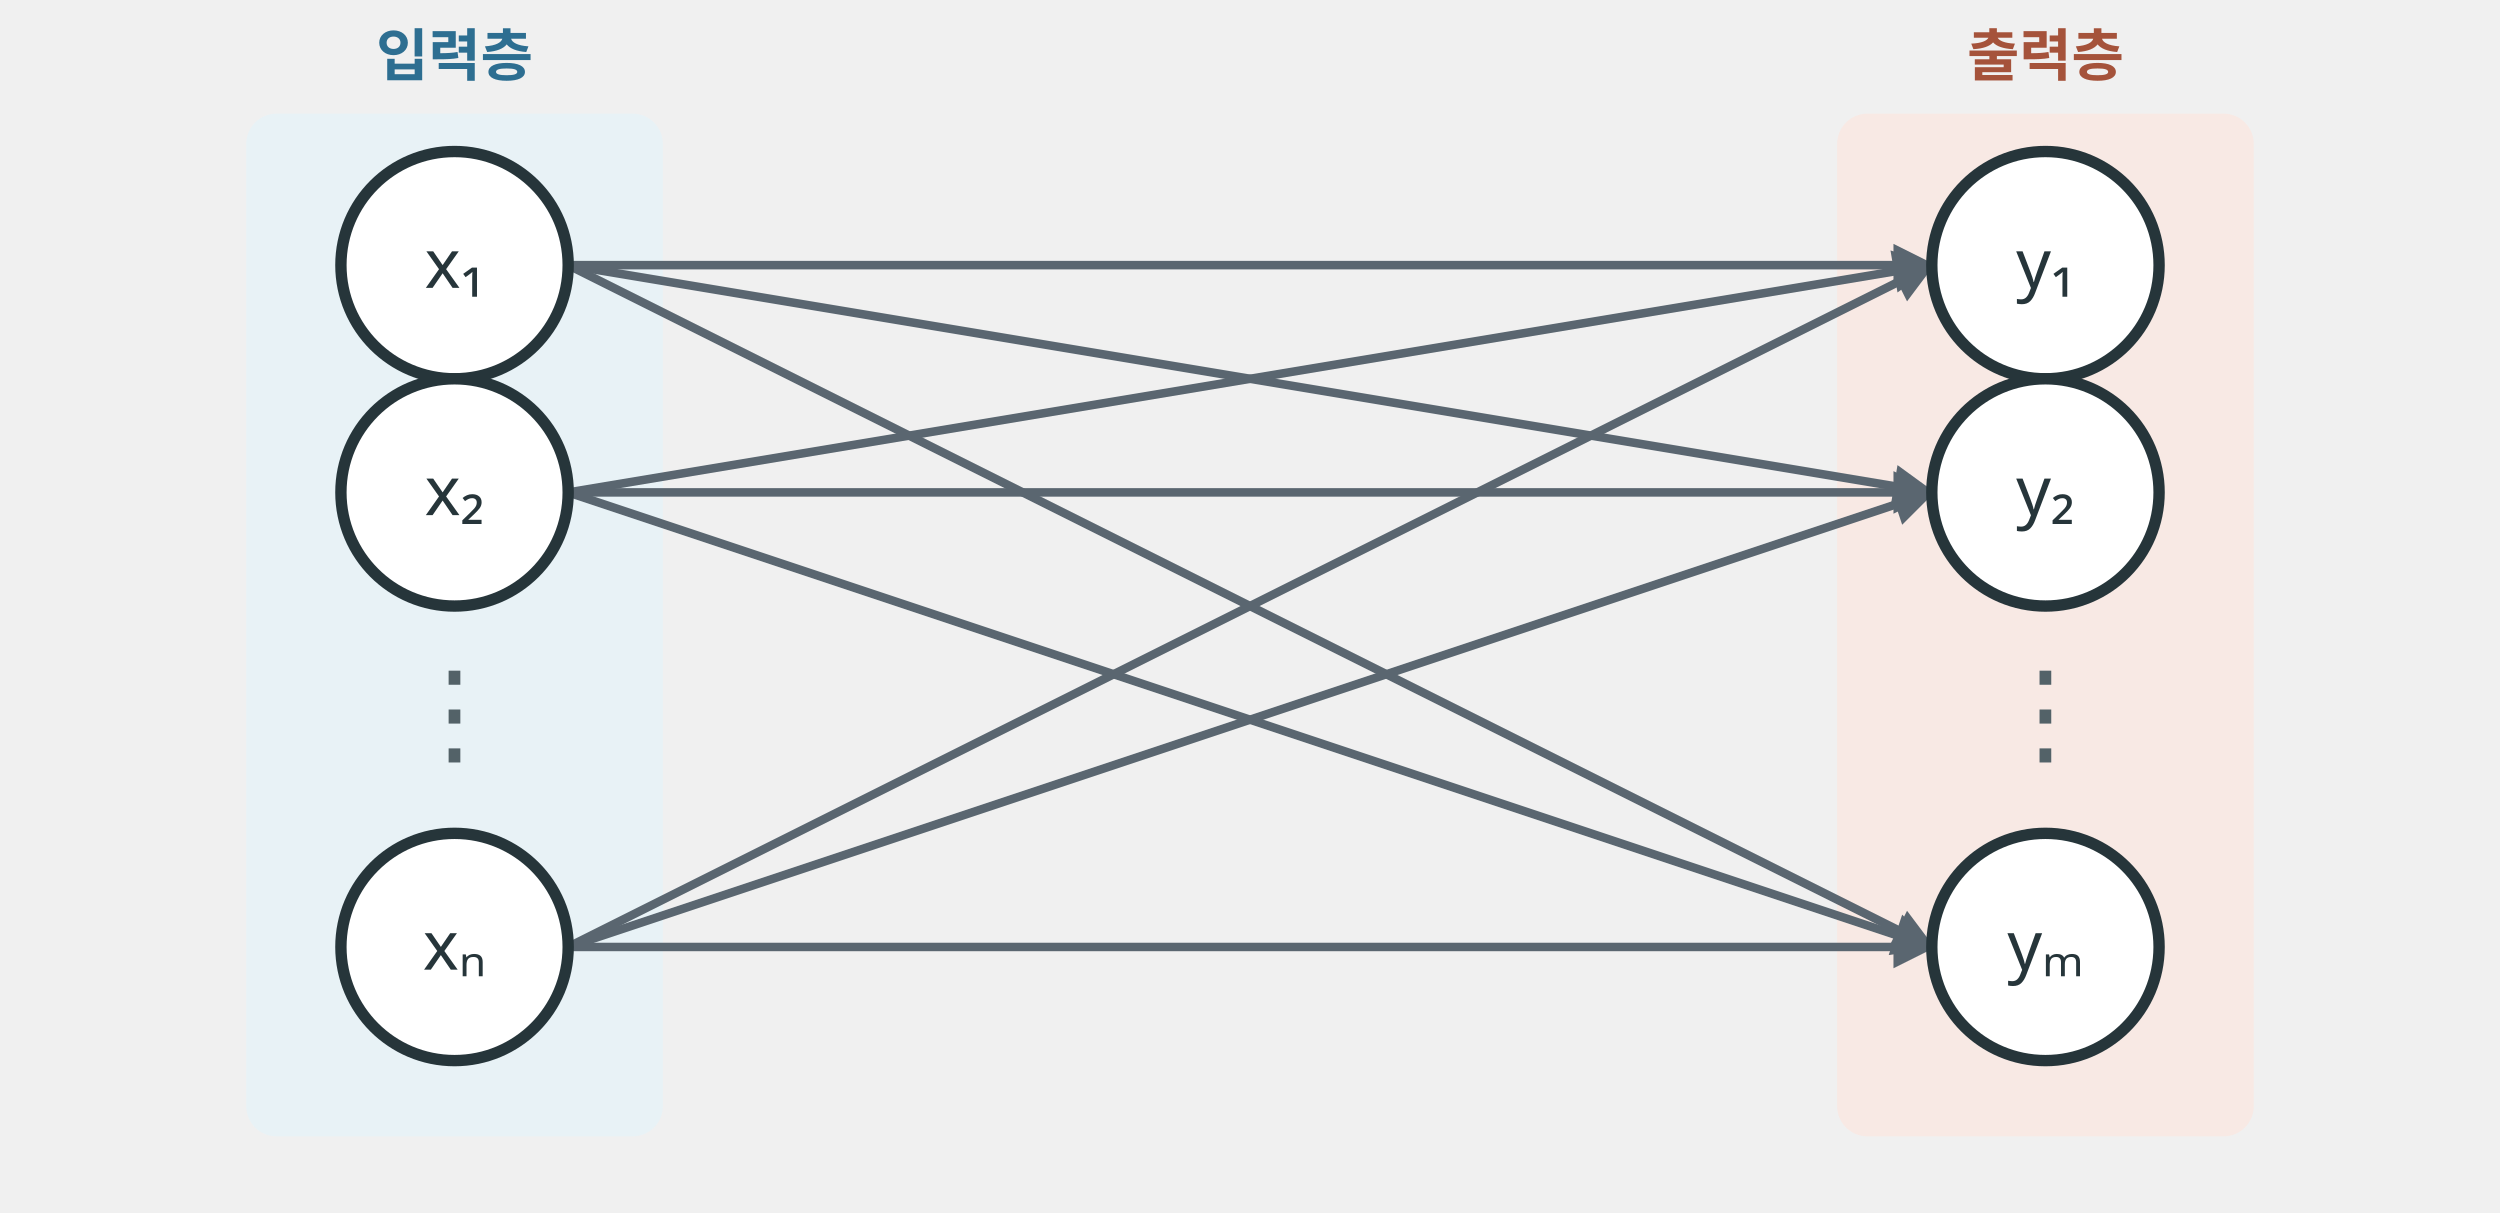
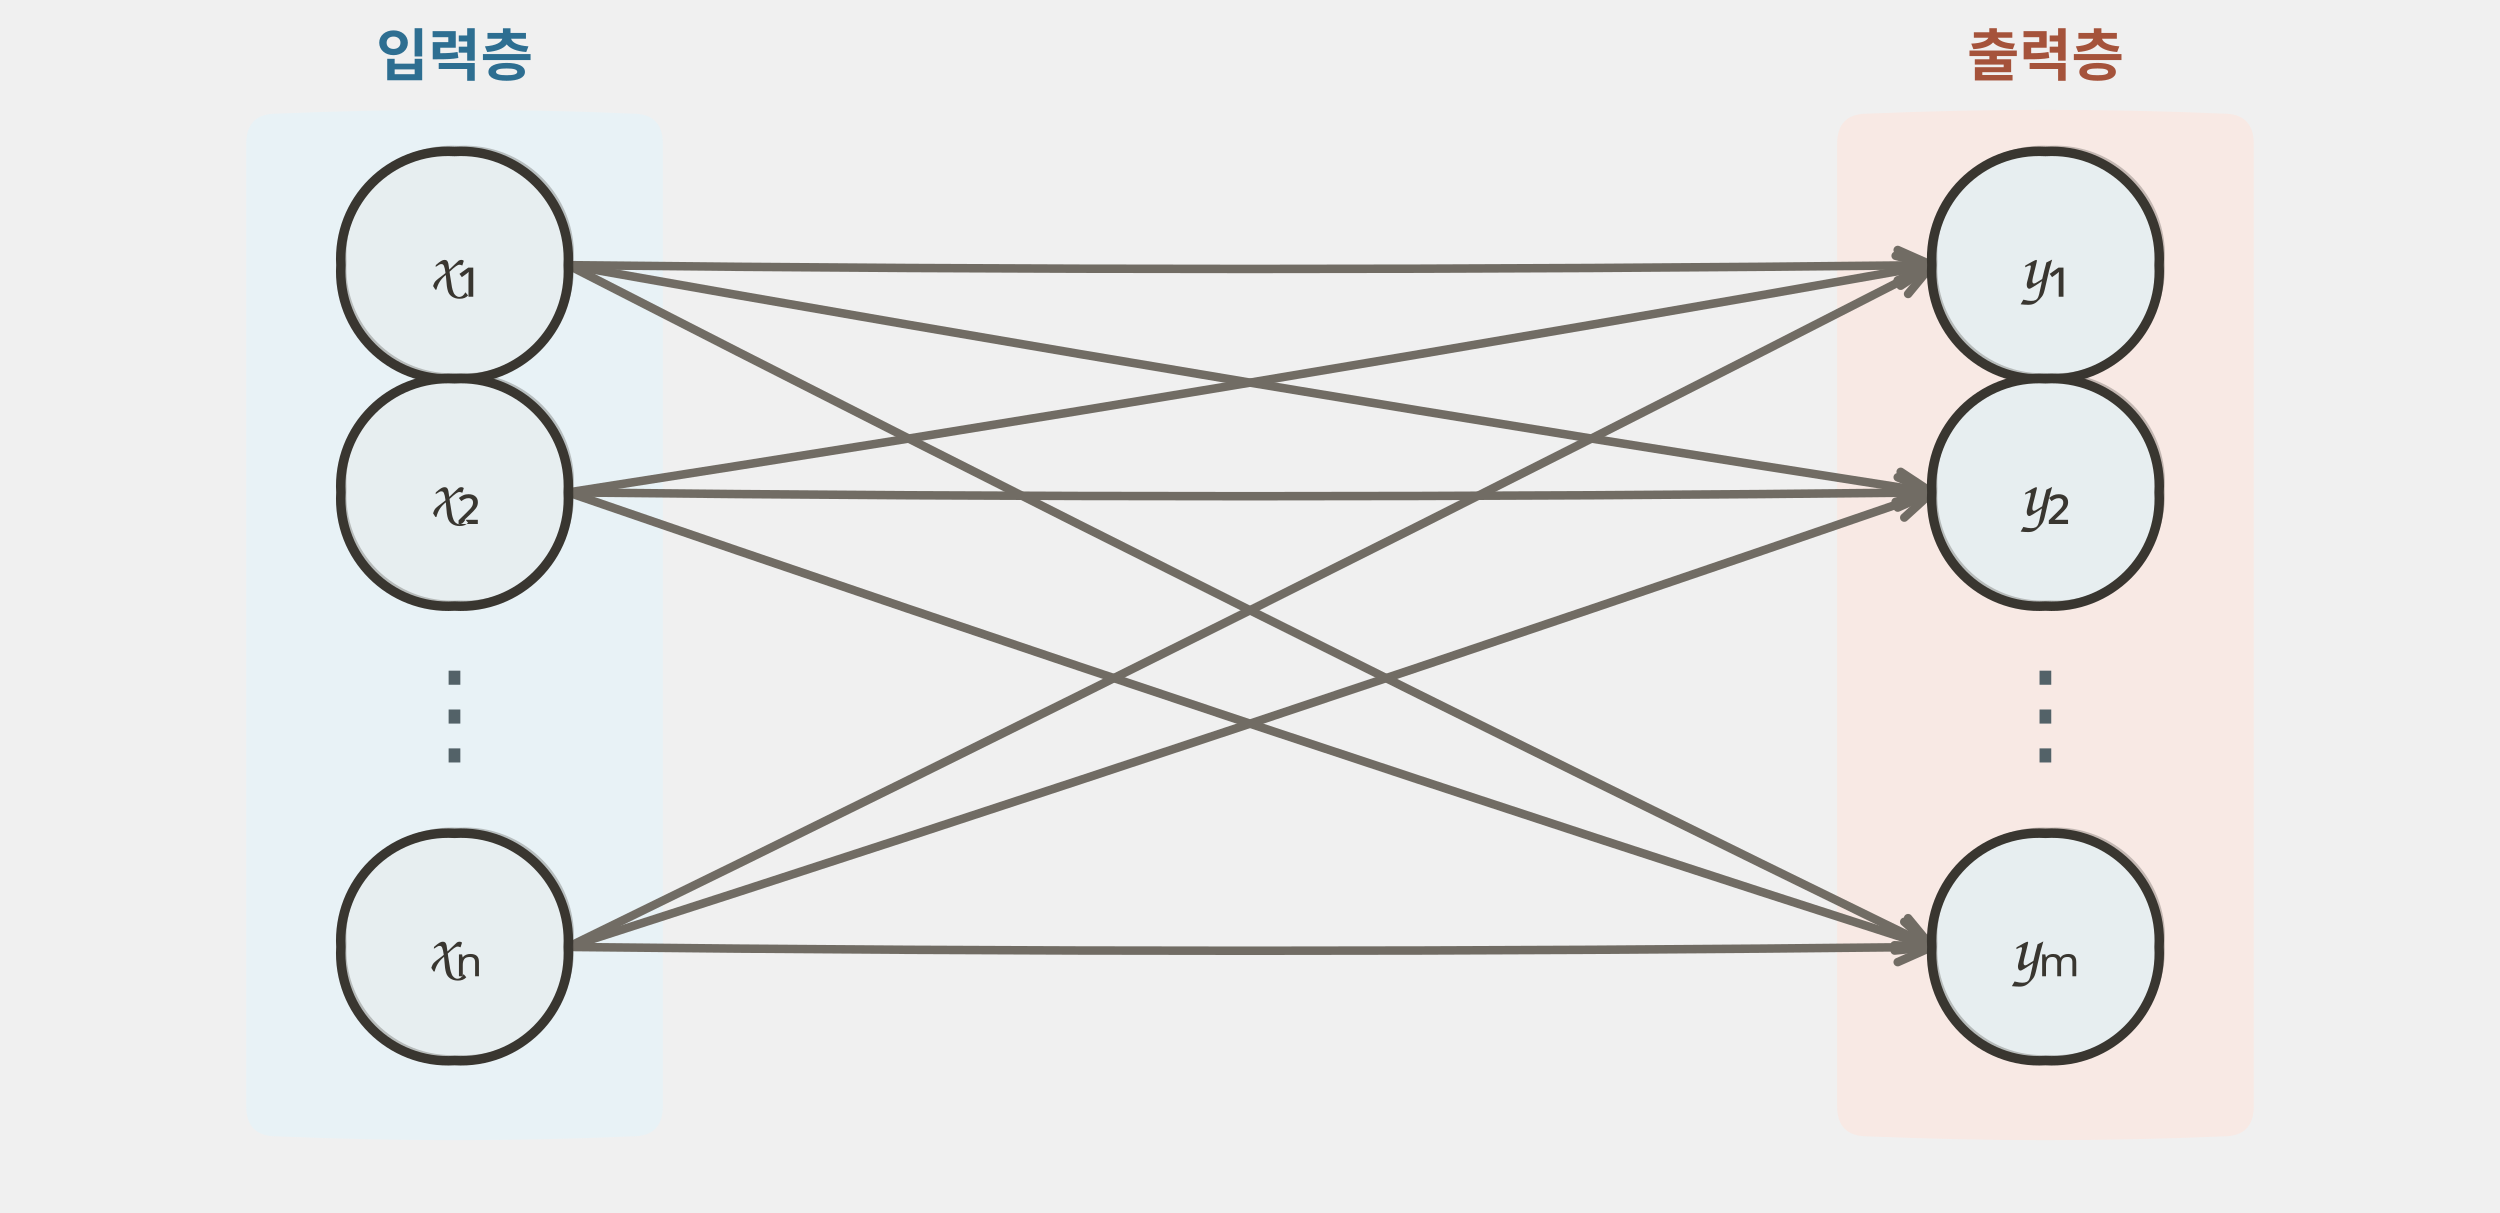
<svg xmlns="http://www.w3.org/2000/svg" width="660" height="320" viewBox="0 0 660 320" role="img" aria-labelledby="title desc">
-   <defs>
-     <marker id="arrow" markerWidth="5" markerHeight="5" refX="4.5" refY="2.5" orient="auto">
-       <path d="M0,0 L5,2.5 L0,5 Z" fill="#5a6670" />
-     </marker>
-   </defs>
  <g>
-     <rect x="65" y="30" width="110" height="270" rx="8" fill="#e8f2f6" />
-     <rect x="485" y="30" width="110" height="270" rx="8" fill="#f8e9e4" />
+     <path d="M73 30 Q120 28 167 30 Q175 30 175 38 L175 292 Q175 300 167 300 Q120 302 73 300 Q65 300 65 292 L65 38 Q65 30 73 30 Z" fill="#e8f2f6" />
+     <path d="M493 30 Q540 28 587 30 Q595 30 595 38 L595 292 Q595 300 587 300 Q540 302 493 300 Q485 300 485 292 L485 38 Q485 30 493 30 Z" fill="#f8e9e4" />
  </g>
-   <g fill="none" stroke="#5a6670" stroke-width="2.25" stroke-linecap="round" marker-end="url(#arrow)">
-     <line x1="150" y1="70" x2="510" y2="70" />
-     <line x1="150" y1="70" x2="510" y2="130" />
-     <line x1="150" y1="70" x2="510" y2="250" />
-     <line x1="150" y1="130" x2="510" y2="70" />
-     <line x1="150" y1="130" x2="510" y2="130" />
-     <line x1="150" y1="130" x2="510" y2="250" />
-     <line x1="150" y1="250" x2="510" y2="70" />
-     <line x1="150" y1="250" x2="510" y2="130" />
-     <line x1="150" y1="250" x2="510" y2="250" />
+   <g fill="none" stroke="#716c64" stroke-width="2.25" stroke-linecap="round" stroke-linejoin="round">
+     <path d="M150 70 Q330 72 510 70 M501.00 66.00 L510 70 L501.00 74.00" />
+     <path d="M150 70 Q329.671 101.973 510 130 M501.78 124.57 L510 130 L500.46 132.47" />
+     <path d="M150 70 Q329.106 161.789 510 250 M503.74 242.40 L510 250 L500.16 249.55" />
+     <path d="M150 130 Q330.329 101.973 510 70 M500.46 67.53 L510 70 L501.78 75.43" />
+     <path d="M150 130 Q330 132 510 130 M501.00 126.00 L510 130 L501.00 134.00" />
+     <path d="M150 130 Q329.368 191.897 510 250 M502.73 243.36 L510 250 L500.20 250.95" />
+     <path d="M150 250 Q330.894 161.789 510 70 M500.16 70.45 L510 70 L503.74 77.60" />
+     <path d="M150 250 Q330.632 191.897 510 130 M500.20 129.05 L510 130 L502.73 136.64" />
+     <path d="M150 250 Q330 252 510 250 M501.00 246.00 L510 250 L501.00 254.00" />
  </g>
-   <g fill="#ffffff" stroke="#26353a" stroke-width="3">
-     <circle cx="120" cy="70" r="30" />
-     <circle cx="120" cy="130" r="30" />
-     <circle cx="120" cy="250" r="30" />
-     <circle cx="540" cy="70" r="30" />
-     <circle cx="540" cy="130" r="30" />
-     <circle cx="540" cy="250" r="30" />
+   <g fill="#e7eef0" stroke="#393630" stroke-width="2.5" stroke-linejoin="round">
+     <path d="M120 40 C137 39 151 53 150 70 C151 87 137 101 120 100 C103 101 89 87 90 70 C89 53 103 39 120 40 Z" />
+     <path d="M120 40 C137 39 151 53 150 70 C151 87 137 101 120 100 C103 101 89 87 90 70 C89 53 103 39 120 40 Z" transform="translate(1 -1)" fill="none" stroke-width="1" opacity=".28" />
+     <path d="M120 100 C137 99 151 113 150 130 C151 147 137 161 120 160 C103 161 89 147 90 130 C89 113 103 99 120 100 Z" />
+     <path d="M120 100 C137 99 151 113 150 130 C151 147 137 161 120 160 C103 161 89 147 90 130 C89 113 103 99 120 100 Z" transform="translate(1 -1)" fill="none" stroke-width="1" opacity=".28" />
+     <path d="M120 220 C137 219 151 233 150 250 C151 267 137 281 120 280 C103 281 89 267 90 250 C89 233 103 219 120 220 Z" />
+     <path d="M120 220 C137 219 151 233 150 250 C151 267 137 281 120 280 C103 281 89 267 90 250 C89 233 103 219 120 220 Z" transform="translate(1 -1)" fill="none" stroke-width="1" opacity=".28" />
+     <path d="M540 40 C557 39 571 53 570 70 C571 87 557 101 540 100 C523 101 509 87 510 70 C509 53 523 39 540 40 Z" />
+     <path d="M540 40 C557 39 571 53 570 70 C571 87 557 101 540 100 C523 101 509 87 510 70 C509 53 523 39 540 40 Z" transform="translate(1 -1)" fill="none" stroke-width="1" opacity=".28" />
+     <path d="M540 100 C557 99 571 113 570 130 C571 147 557 161 540 160 C523 161 509 147 510 130 C509 113 523 99 540 100 Z" />
+     <path d="M540 100 C557 99 571 113 570 130 C571 147 557 161 540 160 C523 161 509 147 510 130 C509 113 523 99 540 100 Z" transform="translate(1 -1)" fill="none" stroke-width="1" opacity=".28" />
+     <path d="M540 220 C557 219 571 233 570 250 C571 267 557 281 540 280 C523 281 509 267 510 250 C509 233 523 219 540 220 Z" />
+     <path d="M540 220 C557 219 571 233 570 250 C571 267 557 281 540 280 C523 281 509 267 510 250 C509 233 523 219 540 220 Z" transform="translate(1 -1)" fill="none" stroke-width="1" opacity=".28" />
  </g>
-   <g fill="#26353a" font-family="system-ui, sans-serif" font-size="18" text-anchor="middle">
+   <g fill="#393630" font-family="Chalkboard SE, Segoe Print, Apple SD Gothic Neo, Noto Sans KR, Malgun Gothic, cursive" font-size="18" text-anchor="middle">
    <text x="120" y="76">x₁</text>
    <text x="120" y="136">x₂</text>
    <text x="120" y="256">xₙ</text>
    <text x="540" y="76">y₁</text>
    <text x="540" y="136">y₂</text>
    <text x="540" y="256">yₘ</text>
  </g>
-   <g font-family="system-ui, sans-serif" font-size="15" font-weight="700" text-anchor="middle">
+   <g font-family="Chalkboard SE, Segoe Print, Apple SD Gothic Neo, Noto Sans KR, Malgun Gothic, cursive" font-size="15" font-weight="700" text-anchor="middle">
    <text x="120" y="20" fill="#2d6e91">입력층</text>
    <text x="540" y="20" fill="#a5533b">출력층</text>
  </g>
-   <g fill="#536268" font-family="system-ui, sans-serif" font-size="30" text-anchor="middle">
+   <g fill="#536268" font-family="Chalkboard SE, Segoe Print, Apple SD Gothic Neo, Noto Sans KR, Malgun Gothic, cursive" font-size="30" text-anchor="middle">
    <text x="120" y="190" dominant-baseline="middle">⋮</text>
    <text x="540" y="190" dominant-baseline="middle">⋮</text>
  </g>
</svg>
